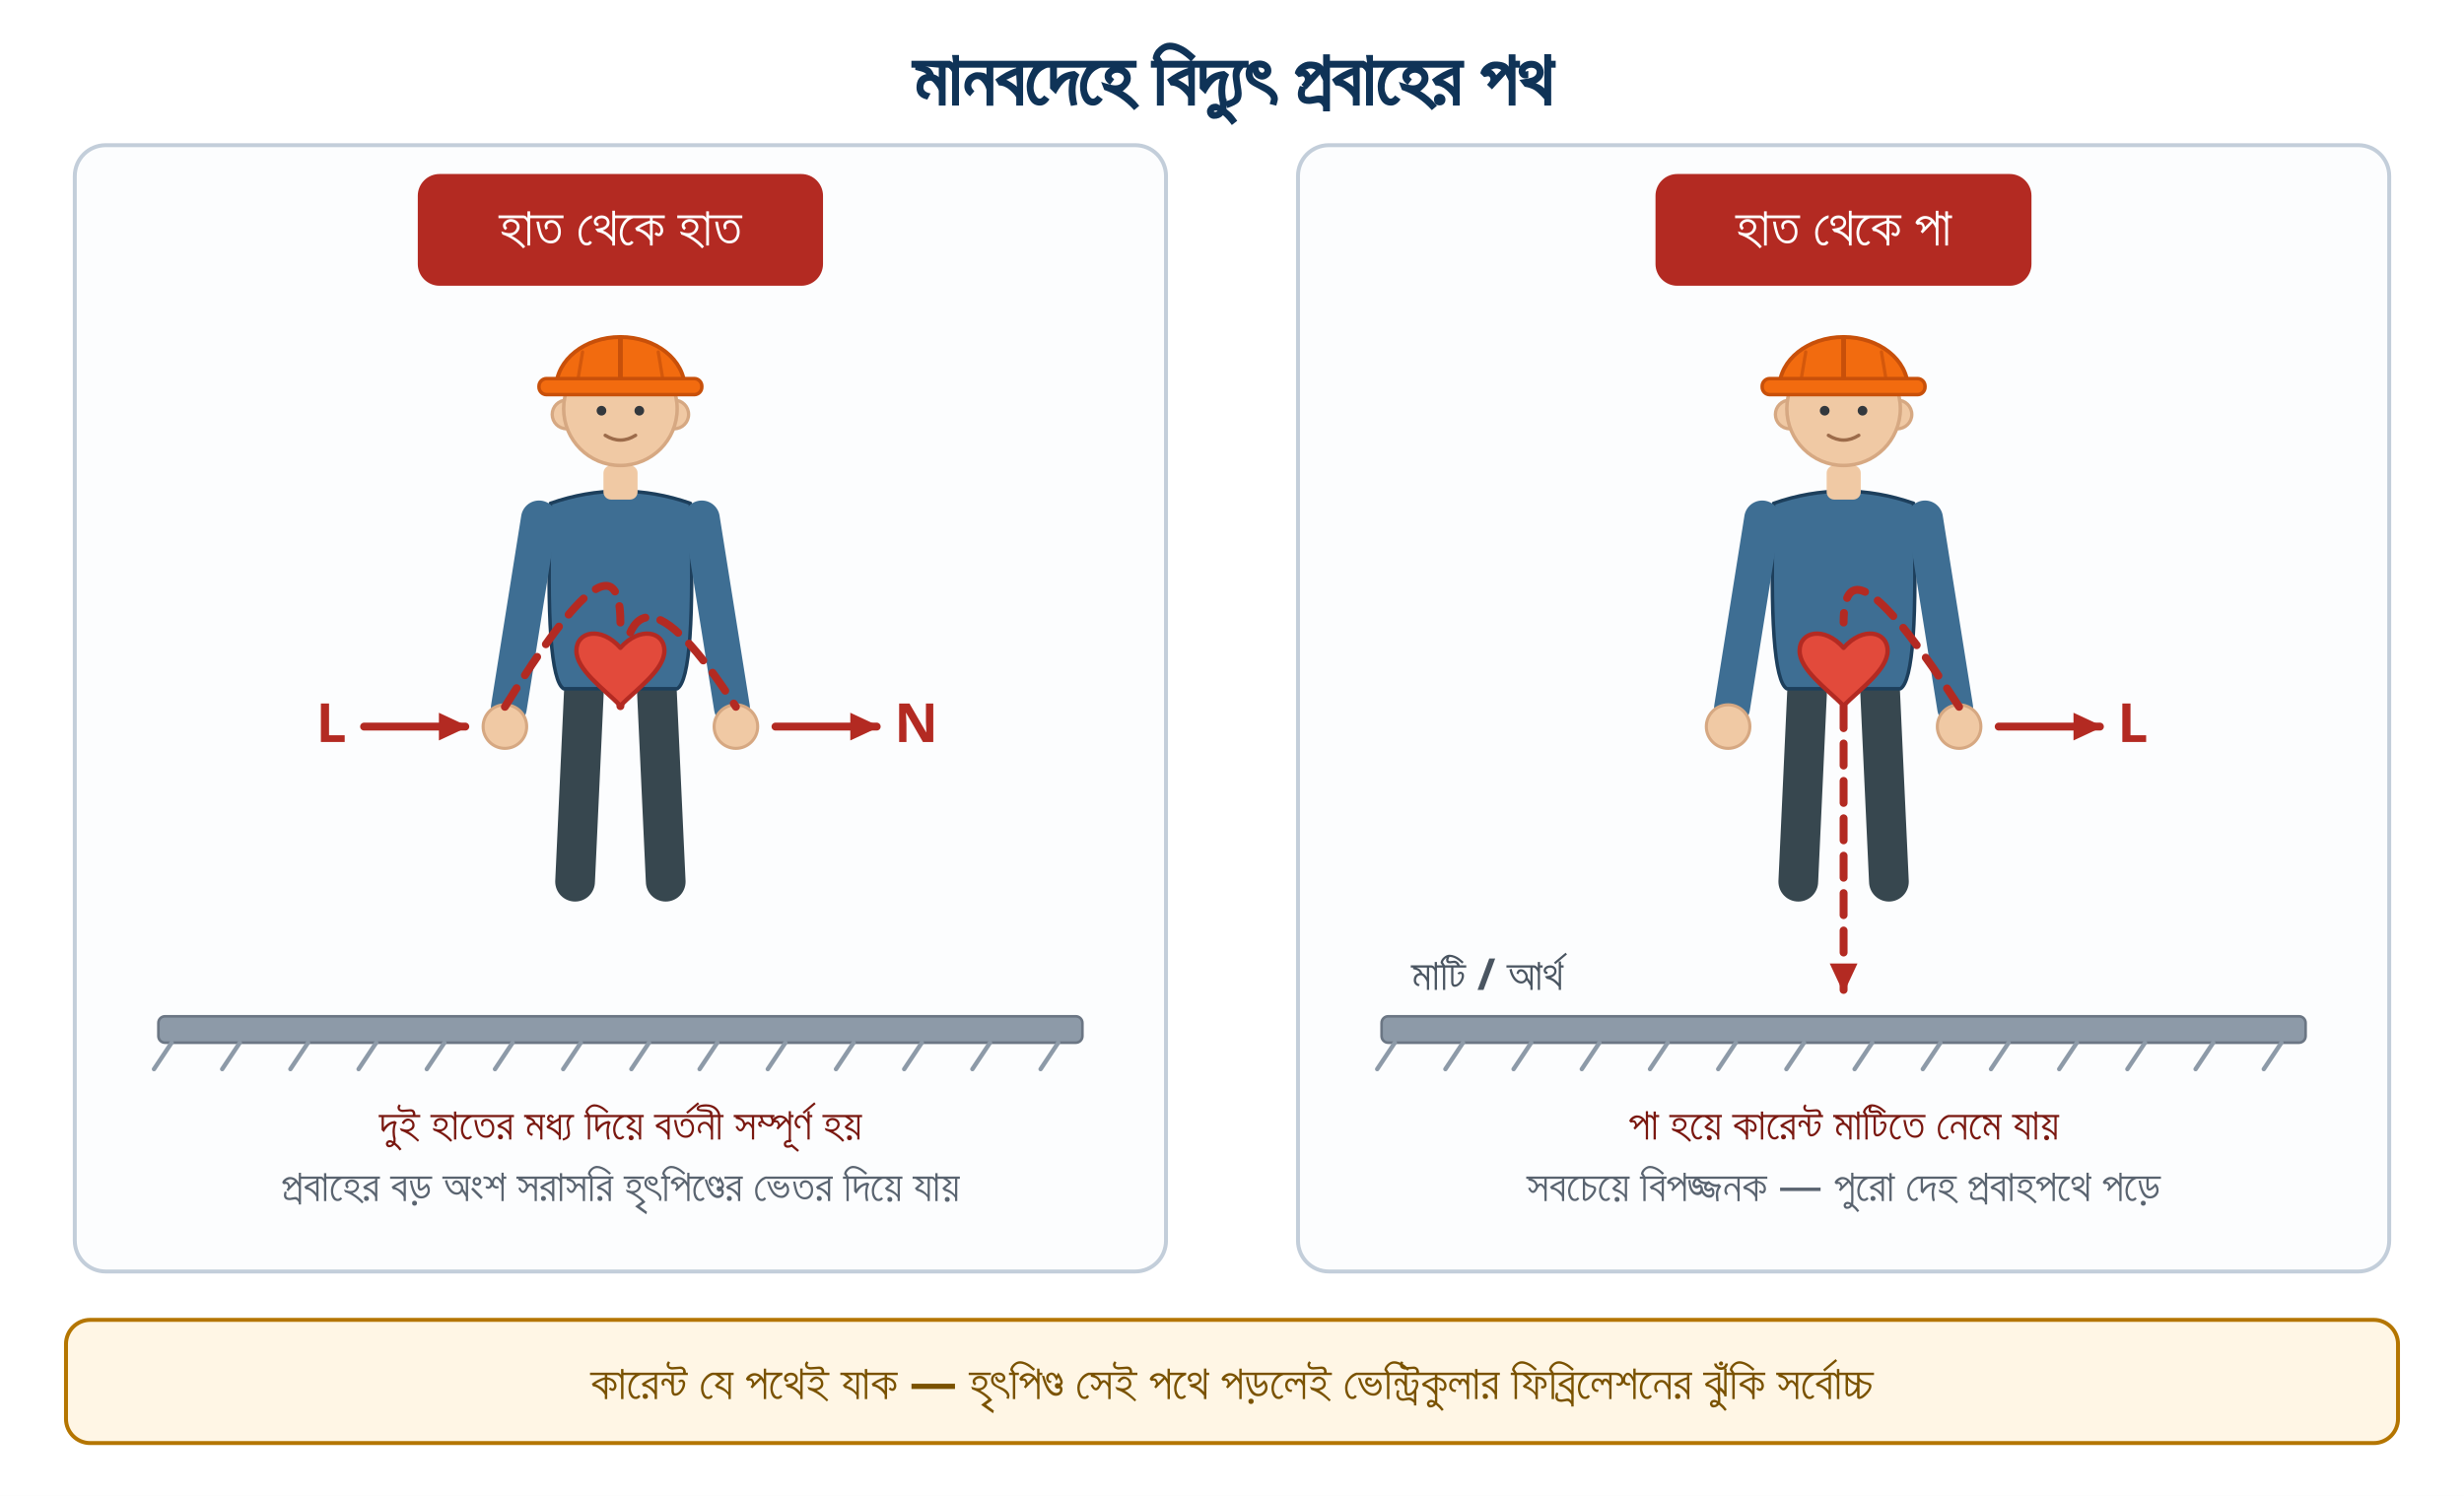
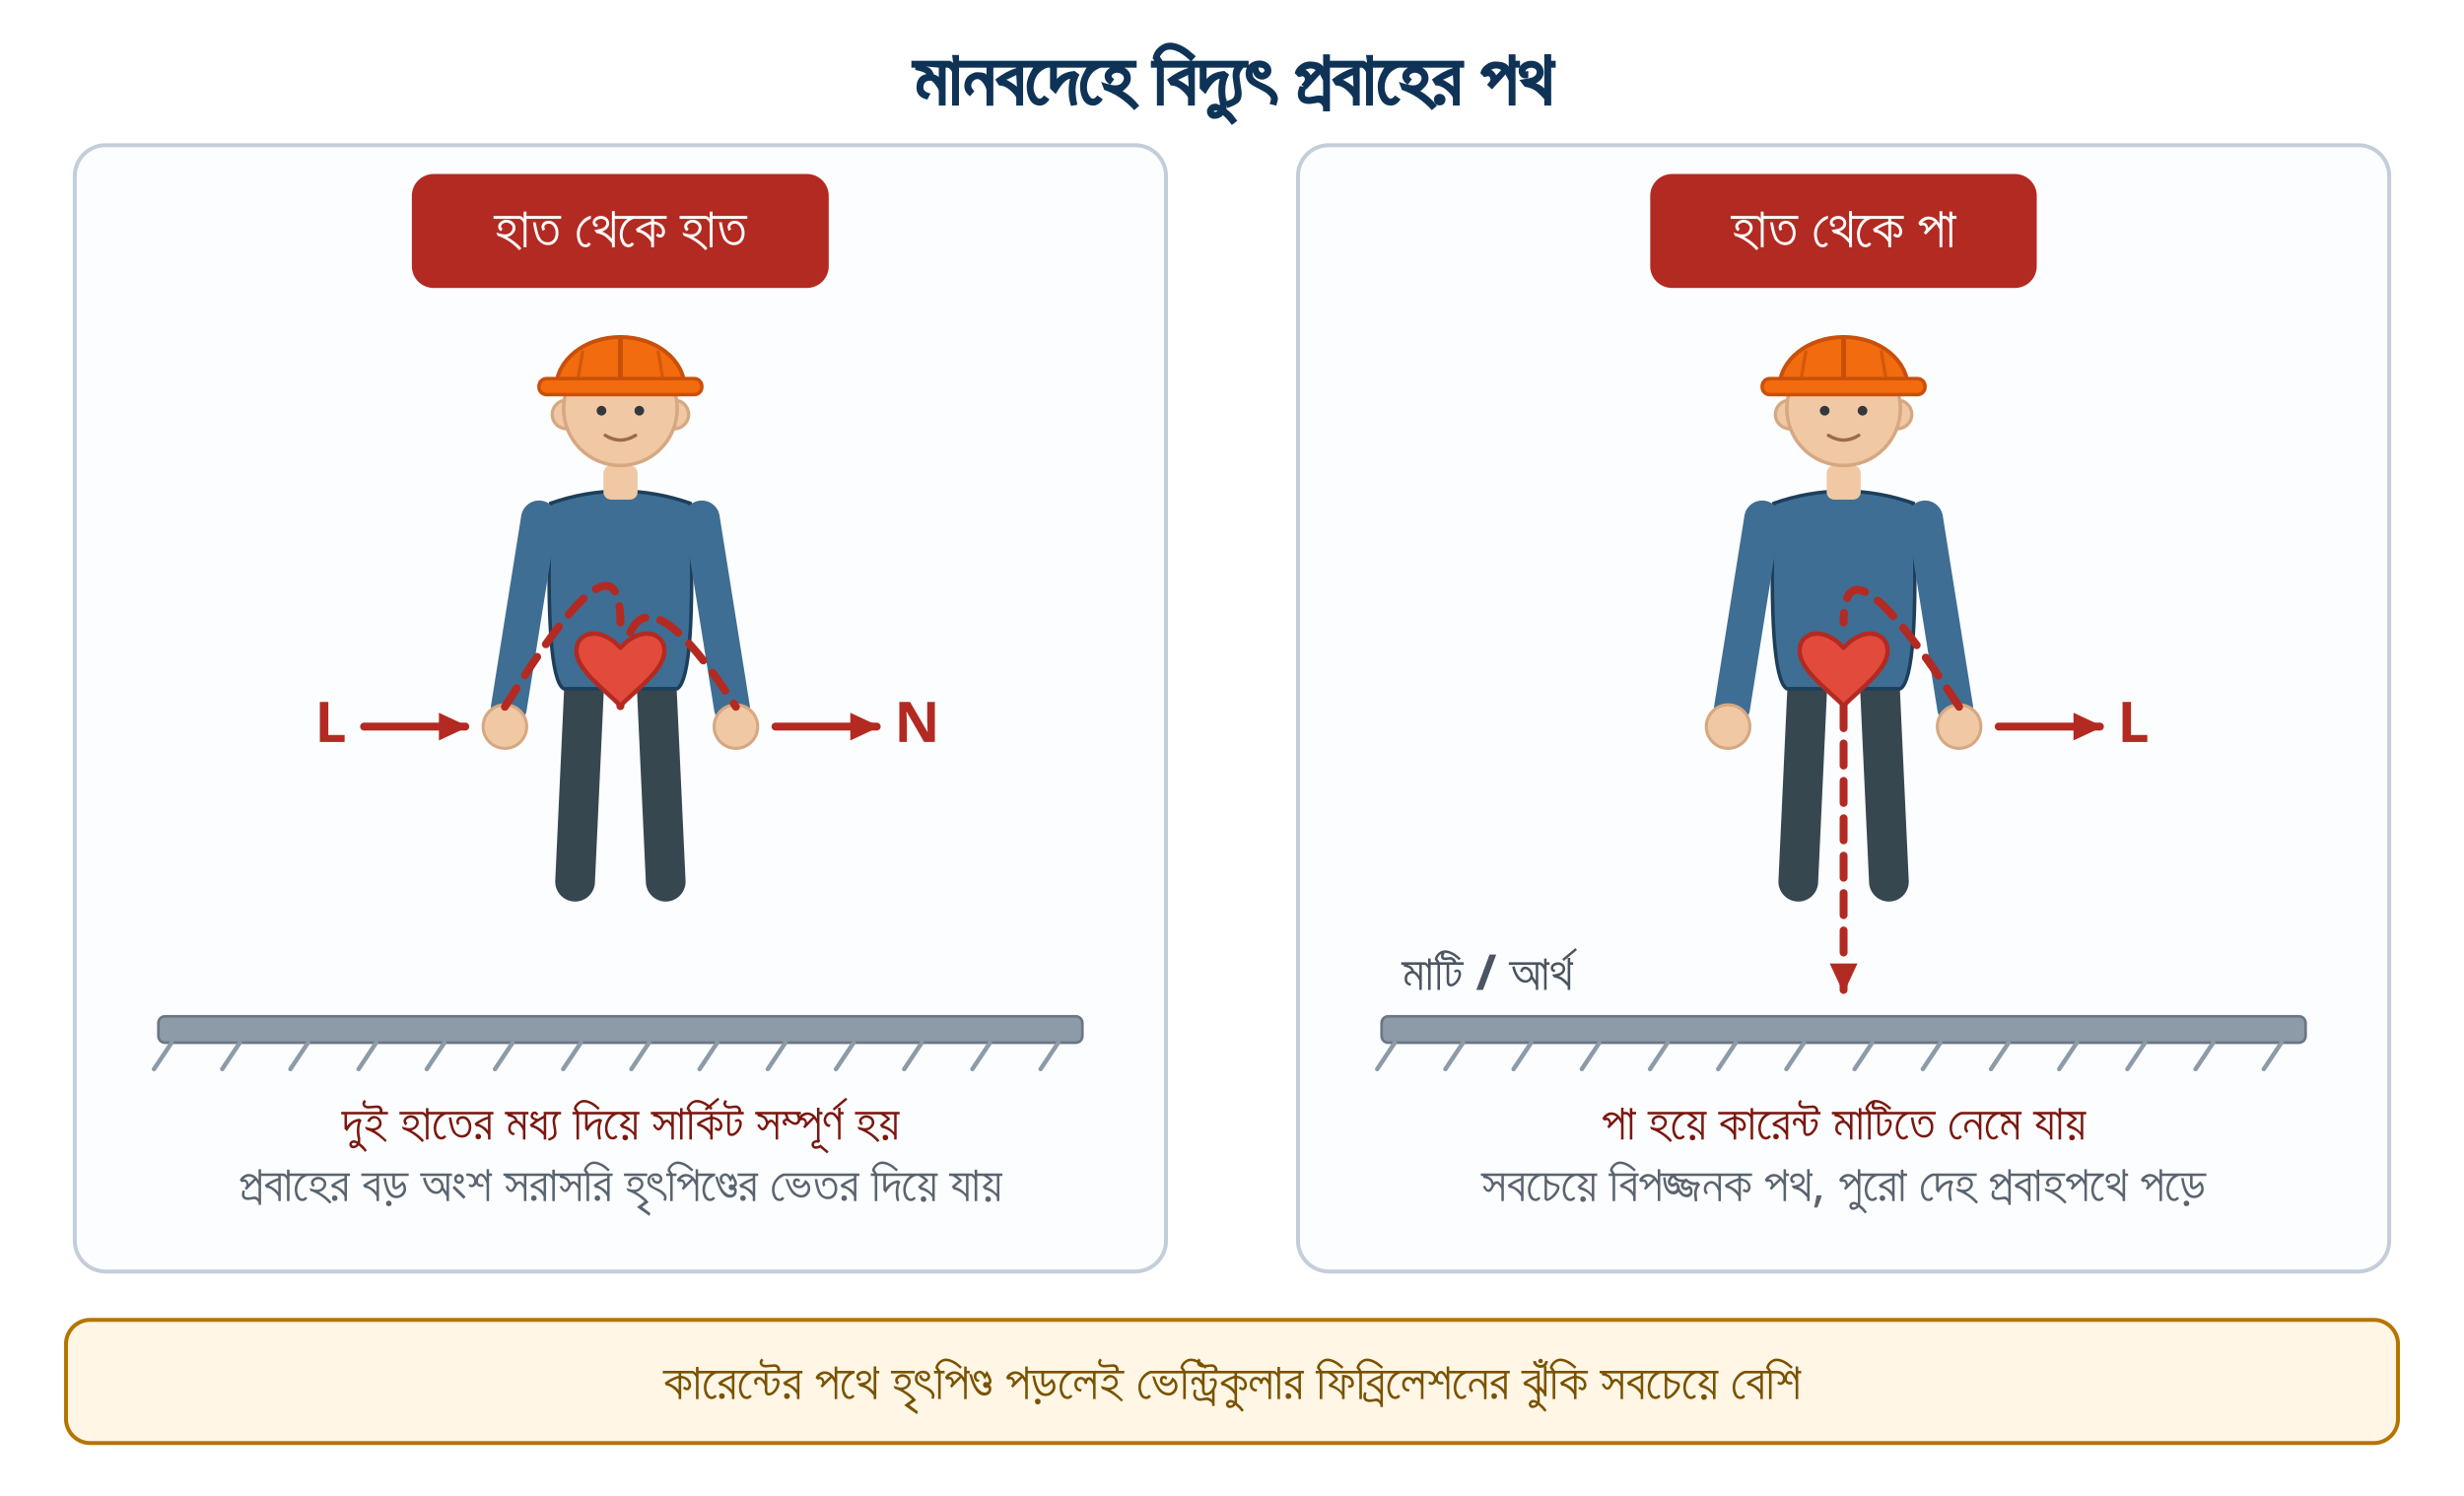
<svg xmlns="http://www.w3.org/2000/svg" width="1120" height="680" viewBox="0 0 1120 680">
  <defs>
    <marker id="arr" viewBox="0 0 10 10" refX="8.5" refY="5" markerUnits="userSpaceOnUse" markerWidth="15" markerHeight="15" orient="auto-start-reverse">
      <path d="M 0.5 0.8 L 9.5 5 L 0.5 9.2 z" fill="#B32A22" />
    </marker>
  </defs>
  <rect width="1120" height="680" fill="#FFFFFF" />
  <text x="560.0" y="48.0" font-family="Kalpurush" font-size="34" font-weight="700" fill="#0F3357" text-anchor="middle">মানবদেহে বিদ্যুৎ প্রবাহের পথ</text>
  <rect x="34.0" y="66.0" width="496.0" height="512.0" rx="14" fill="#FCFDFE" stroke="#C3CEDA" stroke-width="1.8" />
-   <rect x="190.8" y="80.0" width="182.4" height="49.0" rx="9" fill="#B32A22" stroke="#B32A22" stroke-width="1.8" />
-   <text x="282.0" y="111.6" font-family="Kalpurush" font-size="24.5" font-weight="600" fill="#FFFFFF" text-anchor="middle">হাত থেকে হাত</text>
-   <text x="282.0" y="546.0" font-family="Kalpurush" font-size="20" font-weight="400" fill="#5A6470" text-anchor="middle">প্রবাহের বড় অংশ সরাসরি হৃৎপিণ্ডের ভেতর দিয়ে যায়</text>
+   <rect x="188.1" y="80.0" width="187.7" height="50.0" rx="9" fill="#B32A22" stroke="#B32A22" stroke-width="1.8" />
+   <text x="282.0" y="112.4" font-family="Kalpurush" font-size="25.5" font-weight="600" fill="#FFFFFF" text-anchor="middle">হাত থেকে হাত</text>
+   <text x="282.0" y="546.0" font-family="Kalpurush" font-size="22.5" font-weight="400" fill="#5A6470" text-anchor="middle">প্রবাহের বড় অংশ সরাসরি হৃৎপিণ্ডের ভেতর দিয়ে যায়</text>
  <rect x="72.0" y="462.0" width="420.0" height="12.0" rx="3" fill="#8D9AA8" stroke="#6B7684" stroke-width="1.2" />
  <line x1="78.0" y1="474.0" x2="70.0" y2="486.0" stroke="#8D9AA8" stroke-width="2" stroke-linecap="round" />
  <line x1="109.0" y1="474.0" x2="101.0" y2="486.0" stroke="#8D9AA8" stroke-width="2" stroke-linecap="round" />
  <line x1="140.0" y1="474.0" x2="132.0" y2="486.0" stroke="#8D9AA8" stroke-width="2" stroke-linecap="round" />
  <line x1="171.0" y1="474.0" x2="163.0" y2="486.0" stroke="#8D9AA8" stroke-width="2" stroke-linecap="round" />
  <line x1="202.0" y1="474.0" x2="194.0" y2="486.0" stroke="#8D9AA8" stroke-width="2" stroke-linecap="round" />
  <line x1="233.0" y1="474.0" x2="225.0" y2="486.0" stroke="#8D9AA8" stroke-width="2" stroke-linecap="round" />
  <line x1="264.0" y1="474.0" x2="256.0" y2="486.0" stroke="#8D9AA8" stroke-width="2" stroke-linecap="round" />
  <line x1="295.0" y1="474.0" x2="287.0" y2="486.0" stroke="#8D9AA8" stroke-width="2" stroke-linecap="round" />
  <line x1="326.0" y1="474.0" x2="318.0" y2="486.0" stroke="#8D9AA8" stroke-width="2" stroke-linecap="round" />
  <line x1="357.0" y1="474.0" x2="349.0" y2="486.0" stroke="#8D9AA8" stroke-width="2" stroke-linecap="round" />
  <line x1="388.0" y1="474.0" x2="380.0" y2="486.0" stroke="#8D9AA8" stroke-width="2" stroke-linecap="round" />
  <line x1="419.0" y1="474.0" x2="411.0" y2="486.0" stroke="#8D9AA8" stroke-width="2" stroke-linecap="round" />
  <line x1="450.0" y1="474.0" x2="442.0" y2="486.0" stroke="#8D9AA8" stroke-width="2" stroke-linecap="round" />
  <line x1="481.0" y1="474.0" x2="473.0" y2="486.0" stroke="#8D9AA8" stroke-width="2" stroke-linecap="round" />
  <rect x="590.0" y="66.0" width="496.0" height="512.0" rx="14" fill="#FCFDFE" stroke="#C3CEDA" stroke-width="1.8" />
-   <rect x="753.4" y="80.0" width="169.1" height="49.0" rx="9" fill="#B32A22" stroke="#B32A22" stroke-width="1.8" />
-   <text x="838.0" y="111.6" font-family="Kalpurush" font-size="24.5" font-weight="600" fill="#FFFFFF" text-anchor="middle">হাত থেকে পা</text>
-   <text x="838.0" y="546.0" font-family="Kalpurush" font-size="20" font-weight="400" fill="#5A6470" text-anchor="middle">সবচেয়ে বিপজ্জনক — পুরো দেহ প্রবাহপথে পড়ে</text>
+   <rect x="751.0" y="80.0" width="173.9" height="50.0" rx="9" fill="#B32A22" stroke="#B32A22" stroke-width="1.8" />
+   <text x="838.0" y="112.4" font-family="Kalpurush" font-size="25.5" font-weight="600" fill="#FFFFFF" text-anchor="middle">হাত থেকে পা</text>
+   <text x="838.0" y="546.0" font-family="Kalpurush" font-size="22.5" font-weight="400" fill="#5A6470" text-anchor="middle">সবচেয়ে বিপজ্জনক পথ, পুরো দেহ প্রবাহপথে পড়ে</text>
  <rect x="628.0" y="462.0" width="420.0" height="12.0" rx="3" fill="#8D9AA8" stroke="#6B7684" stroke-width="1.2" />
  <line x1="634.0" y1="474.0" x2="626.0" y2="486.0" stroke="#8D9AA8" stroke-width="2" stroke-linecap="round" />
  <line x1="665.0" y1="474.0" x2="657.0" y2="486.0" stroke="#8D9AA8" stroke-width="2" stroke-linecap="round" />
  <line x1="696.0" y1="474.0" x2="688.0" y2="486.0" stroke="#8D9AA8" stroke-width="2" stroke-linecap="round" />
  <line x1="727.0" y1="474.0" x2="719.0" y2="486.0" stroke="#8D9AA8" stroke-width="2" stroke-linecap="round" />
  <line x1="758.0" y1="474.0" x2="750.0" y2="486.0" stroke="#8D9AA8" stroke-width="2" stroke-linecap="round" />
  <line x1="789.0" y1="474.0" x2="781.0" y2="486.0" stroke="#8D9AA8" stroke-width="2" stroke-linecap="round" />
  <line x1="820.0" y1="474.0" x2="812.0" y2="486.0" stroke="#8D9AA8" stroke-width="2" stroke-linecap="round" />
  <line x1="851.0" y1="474.0" x2="843.0" y2="486.0" stroke="#8D9AA8" stroke-width="2" stroke-linecap="round" />
  <line x1="882.0" y1="474.0" x2="874.0" y2="486.0" stroke="#8D9AA8" stroke-width="2" stroke-linecap="round" />
  <line x1="913.0" y1="474.0" x2="905.0" y2="486.0" stroke="#8D9AA8" stroke-width="2" stroke-linecap="round" />
  <line x1="944.0" y1="474.0" x2="936.0" y2="486.0" stroke="#8D9AA8" stroke-width="2" stroke-linecap="round" />
  <line x1="975.0" y1="474.0" x2="967.0" y2="486.0" stroke="#8D9AA8" stroke-width="2" stroke-linecap="round" />
  <line x1="1006.0" y1="474.0" x2="998.0" y2="486.0" stroke="#8D9AA8" stroke-width="2" stroke-linecap="round" />
  <line x1="1037.0" y1="474.0" x2="1029.0" y2="486.0" stroke="#8D9AA8" stroke-width="2" stroke-linecap="round" />
  <path d="M 265.7 308.0 L 261.4 400.8" fill="none" stroke="#37474F" stroke-width="18.06" stroke-linecap="round" stroke-linejoin="round" />
  <path d="M 298.3 308.0 L 302.6 400.8" fill="none" stroke="#37474F" stroke-width="18.06" stroke-linecap="round" stroke-linejoin="round" />
  <path d="M 250.2 228.8 Q 247.6 308.0 256.2 313.1 L 307.8 313.1 Q 316.4 308.0 313.8 228.8 Q 282.0 217.7 250.2 228.8 Z" fill="#3E6E93" stroke="#1D3F5C" stroke-width="1.6" stroke-linecap="round" stroke-linejoin="round" />
  <path d="M 245.0 235.7 L 231.3 321.7" fill="none" stroke="#3E6E93" stroke-width="16.34" stroke-linecap="round" stroke-linejoin="round" />
  <path d="M 319.0 235.7 L 332.7 321.7" fill="none" stroke="#3E6E93" stroke-width="16.34" stroke-linecap="round" stroke-linejoin="round" />
  <circle cx="229.5" cy="330.3" r="9.9" fill="#F0C9A4" stroke="#D6A882" stroke-width="1.4" />
  <circle cx="334.5" cy="330.3" r="9.9" fill="#F0C9A4" stroke="#D6A882" stroke-width="1.4" />
  <rect x="274.3" y="211.6" width="15.5" height="15.5" rx="3.44" fill="#F0C9A4" stroke="none" stroke-width="0" />
  <circle cx="257.5" cy="188.4" r="6.5" fill="#F0C9A4" stroke="#D6A882" stroke-width="1.5" />
  <circle cx="306.5" cy="188.4" r="6.5" fill="#F0C9A4" stroke="#D6A882" stroke-width="1.5" />
  <circle cx="282.0" cy="185.8" r="25.8" fill="#F0C9A4" stroke="#D6A882" stroke-width="1.6" />
  <circle cx="273.4" cy="186.7" r="2.2" fill="#33383D" stroke="none" stroke-width="2" />
  <circle cx="290.6" cy="186.7" r="2.2" fill="#33383D" stroke="none" stroke-width="2" />
  <path d="M 275.1 197.9 Q 282.0 202.2 288.9 197.9" fill="none" stroke="#9C6B4A" stroke-width="1.548" stroke-linecap="round" stroke-linejoin="round" />
  <path d="M 252.8 176.4 A 29.2 23.2 0 0 1 311.2 176.4 Z" fill="#F26B0F" stroke="#C8500A" stroke-width="1.8" stroke-linecap="round" stroke-linejoin="round" />
  <path d="M 282.0 154.0 L 282.0 175.5" fill="none" stroke="#C8500A" stroke-width="2.2" stroke-linecap="round" stroke-linejoin="round" />
  <path d="M 264.8 160.0 L 262.2 175.5" fill="none" stroke="#C8500A" stroke-width="1.5" stroke-linecap="round" stroke-linejoin="round" opacity="0.7" />
  <path d="M 299.2 160.0 L 301.8 175.5" fill="none" stroke="#C8500A" stroke-width="1.5" stroke-linecap="round" stroke-linejoin="round" opacity="0.7" />
  <rect x="245.0" y="172.1" width="74.0" height="7.3" rx="3.44" fill="#F26B0F" stroke="#C8500A" stroke-width="1.6" />
  <path d="M 229.5 321.3 Q 282 236 282 283.0" fill="none" stroke="#B32A22" stroke-width="3.6" stroke-linecap="round" stroke-linejoin="round" stroke-dasharray="10 7" />
  <path d="M 282 321.0 Q 282 240 334.5 321.3" fill="none" stroke="#B32A22" stroke-width="3.6" stroke-linecap="round" stroke-linejoin="round" stroke-dasharray="10 7" />
  <path d="M 282.0 320.8 C 274.5 313.2 262.0 304.5 262.0 295.8 C 262.0 287.0 273.2 284.5 282.0 294.5 C 290.8 284.5 302.0 287.0 302.0 295.8 C 302.0 304.5 289.5 313.2 282.0 320.8 Z" fill="#E24A3B" stroke="#B32A22" stroke-width="2" stroke-linecap="round" stroke-linejoin="round" />
  <path d="M 165.5 330.3 L 211.5 330.3" fill="none" stroke="#B32A22" stroke-width="3.6" stroke-linecap="round" stroke-linejoin="round" marker-end="url(#arr)" />
  <path d="M 352.5 330.3 L 398.5 330.3" fill="none" stroke="#B32A22" stroke-width="3.6" stroke-linecap="round" stroke-linejoin="round" marker-end="url(#arr)" />
-   <text x="157.5" y="337.3" font-family="Kalpurush" font-size="24.5" font-weight="700" fill="#B32A22" text-anchor="end">L</text>
-   <text x="406.5" y="337.3" font-family="Kalpurush" font-size="24.5" font-weight="700" fill="#B32A22" text-anchor="start">N</text>
-   <text x="282.0" y="518.0" font-family="Kalpurush" font-size="20" font-weight="600" fill="#7A1810" text-anchor="middle">দুই হাতের মধ্য দিয়ে বর্তনী সম্পূর্ণ হয়</text>
+   <text x="157.5" y="337.3" font-family="Kalpurush" font-size="25.5" font-weight="700" fill="#B32A22" text-anchor="end">L</text>
+   <text x="406.5" y="337.3" font-family="Kalpurush" font-size="25.5" font-weight="700" fill="#B32A22" text-anchor="start">N</text>
+   <text x="282.0" y="518.0" font-family="Kalpurush" font-size="22.5" font-weight="600" fill="#7A1810" text-anchor="middle">দুই হাতের মধ্য দিয়ে সার্কিট সম্পূর্ণ হয়</text>
  <path d="M 821.7 308.0 L 817.4 400.8" fill="none" stroke="#37474F" stroke-width="18.06" stroke-linecap="round" stroke-linejoin="round" />
  <path d="M 854.3 308.0 L 858.6 400.8" fill="none" stroke="#37474F" stroke-width="18.06" stroke-linecap="round" stroke-linejoin="round" />
  <path d="M 806.2 228.8 Q 803.6 308.0 812.2 313.1 L 863.8 313.1 Q 872.4 308.0 869.8 228.8 Q 838.0 217.7 806.2 228.8 Z" fill="#3E6E93" stroke="#1D3F5C" stroke-width="1.6" stroke-linecap="round" stroke-linejoin="round" />
  <path d="M 801.0 235.7 L 787.3 321.7" fill="none" stroke="#3E6E93" stroke-width="16.34" stroke-linecap="round" stroke-linejoin="round" />
  <path d="M 875.0 235.7 L 888.7 321.7" fill="none" stroke="#3E6E93" stroke-width="16.34" stroke-linecap="round" stroke-linejoin="round" />
  <circle cx="785.5" cy="330.3" r="9.9" fill="#F0C9A4" stroke="#D6A882" stroke-width="1.4" />
  <circle cx="890.5" cy="330.3" r="9.9" fill="#F0C9A4" stroke="#D6A882" stroke-width="1.4" />
  <rect x="830.3" y="211.6" width="15.5" height="15.5" rx="3.44" fill="#F0C9A4" stroke="none" stroke-width="0" />
  <circle cx="813.5" cy="188.4" r="6.5" fill="#F0C9A4" stroke="#D6A882" stroke-width="1.5" />
  <circle cx="862.5" cy="188.4" r="6.5" fill="#F0C9A4" stroke="#D6A882" stroke-width="1.5" />
  <circle cx="838.0" cy="185.8" r="25.8" fill="#F0C9A4" stroke="#D6A882" stroke-width="1.6" />
  <circle cx="829.4" cy="186.7" r="2.2" fill="#33383D" stroke="none" stroke-width="2" />
  <circle cx="846.6" cy="186.7" r="2.2" fill="#33383D" stroke="none" stroke-width="2" />
  <path d="M 831.1 197.9 Q 838.0 202.2 844.9 197.9" fill="none" stroke="#9C6B4A" stroke-width="1.548" stroke-linecap="round" stroke-linejoin="round" />
  <path d="M 808.8 176.4 A 29.2 23.2 0 0 1 867.2 176.4 Z" fill="#F26B0F" stroke="#C8500A" stroke-width="1.8" stroke-linecap="round" stroke-linejoin="round" />
  <path d="M 838.0 154.0 L 838.0 175.5" fill="none" stroke="#C8500A" stroke-width="2.2" stroke-linecap="round" stroke-linejoin="round" />
  <path d="M 820.8 160.0 L 818.2 175.5" fill="none" stroke="#C8500A" stroke-width="1.5" stroke-linecap="round" stroke-linejoin="round" opacity="0.7" />
  <path d="M 855.2 160.0 L 857.8 175.5" fill="none" stroke="#C8500A" stroke-width="1.5" stroke-linecap="round" stroke-linejoin="round" opacity="0.7" />
  <rect x="801.0" y="172.1" width="74.0" height="7.3" rx="3.44" fill="#F26B0F" stroke="#C8500A" stroke-width="1.6" />
  <path d="M 890.5 321.3 Q 838 240 838 283.0" fill="none" stroke="#B32A22" stroke-width="3.6" stroke-linecap="round" stroke-linejoin="round" stroke-dasharray="10 7" />
  <path d="M 838 321.0 L 838 450.0" fill="none" stroke="#B32A22" stroke-width="3.6" stroke-linecap="round" stroke-linejoin="round" stroke-dasharray="10 7" marker-end="url(#arr)" />
  <path d="M 838.0 320.8 C 830.5 313.2 818.0 304.5 818.0 295.8 C 818.0 287.0 829.2 284.5 838.0 294.5 C 846.8 284.5 858.0 287.0 858.0 295.8 C 858.0 304.5 845.5 313.2 838.0 320.8 Z" fill="#E24A3B" stroke="#B32A22" stroke-width="2" stroke-linecap="round" stroke-linejoin="round" />
  <path d="M 908.5 330.3 L 954.5 330.3" fill="none" stroke="#B32A22" stroke-width="3.6" stroke-linecap="round" stroke-linejoin="round" marker-end="url(#arr)" />
-   <text x="962.5" y="337.3" font-family="Kalpurush" font-size="24.5" font-weight="700" fill="#B32A22" text-anchor="start">L</text>
-   <text x="838.0" y="518.0" font-family="Kalpurush" font-size="20" font-weight="600" fill="#7A1810" text-anchor="middle">পা হয়ে কারেন্ট মাটিতে নেমে যায়</text>
-   <text x="676.0" y="450.0" font-family="Kalpurush" font-size="20" font-weight="600" fill="#4A5561" text-anchor="middle">মাটি / আর্থ</text>
+   <text x="962.5" y="337.3" font-family="Kalpurush" font-size="25.5" font-weight="700" fill="#B32A22" text-anchor="start">L</text>
+   <text x="838.0" y="518.0" font-family="Kalpurush" font-size="22.5" font-weight="600" fill="#7A1810" text-anchor="middle">পা হয়ে কারেন্ট মাটিতে নেমে যায়</text>
+   <text x="676.0" y="450.0" font-family="Kalpurush" font-size="22.5" font-weight="600" fill="#4A5561" text-anchor="middle">মাটি / আর্থ</text>
  <rect x="30.0" y="600.0" width="1060.0" height="56.0" rx="11" fill="#FFF6E5" stroke="#B47500" stroke-width="1.8" />
-   <text x="560.0" y="636.0" font-family="Kalpurush" font-size="21.5" font-weight="600" fill="#7A5200" text-anchor="middle">কারেন্ট যে পথেই যাক — হৃৎপিণ্ড সেই পথে পড়লেই ভেন্ট্রিকুলার ফিব্রিলেশনের ঝুঁকি সর্বোচ্চ</text>
+   <text x="560.0" y="636.0" font-family="Kalpurush" font-size="23" font-weight="600" fill="#7A5200" text-anchor="middle">কারেন্টের পথে হৃৎপিণ্ড পড়লেই ভেন্ট্রিকুলার ফিব্রিলেশনের ঝুঁকি সবচেয়ে বেশি</text>
</svg>
